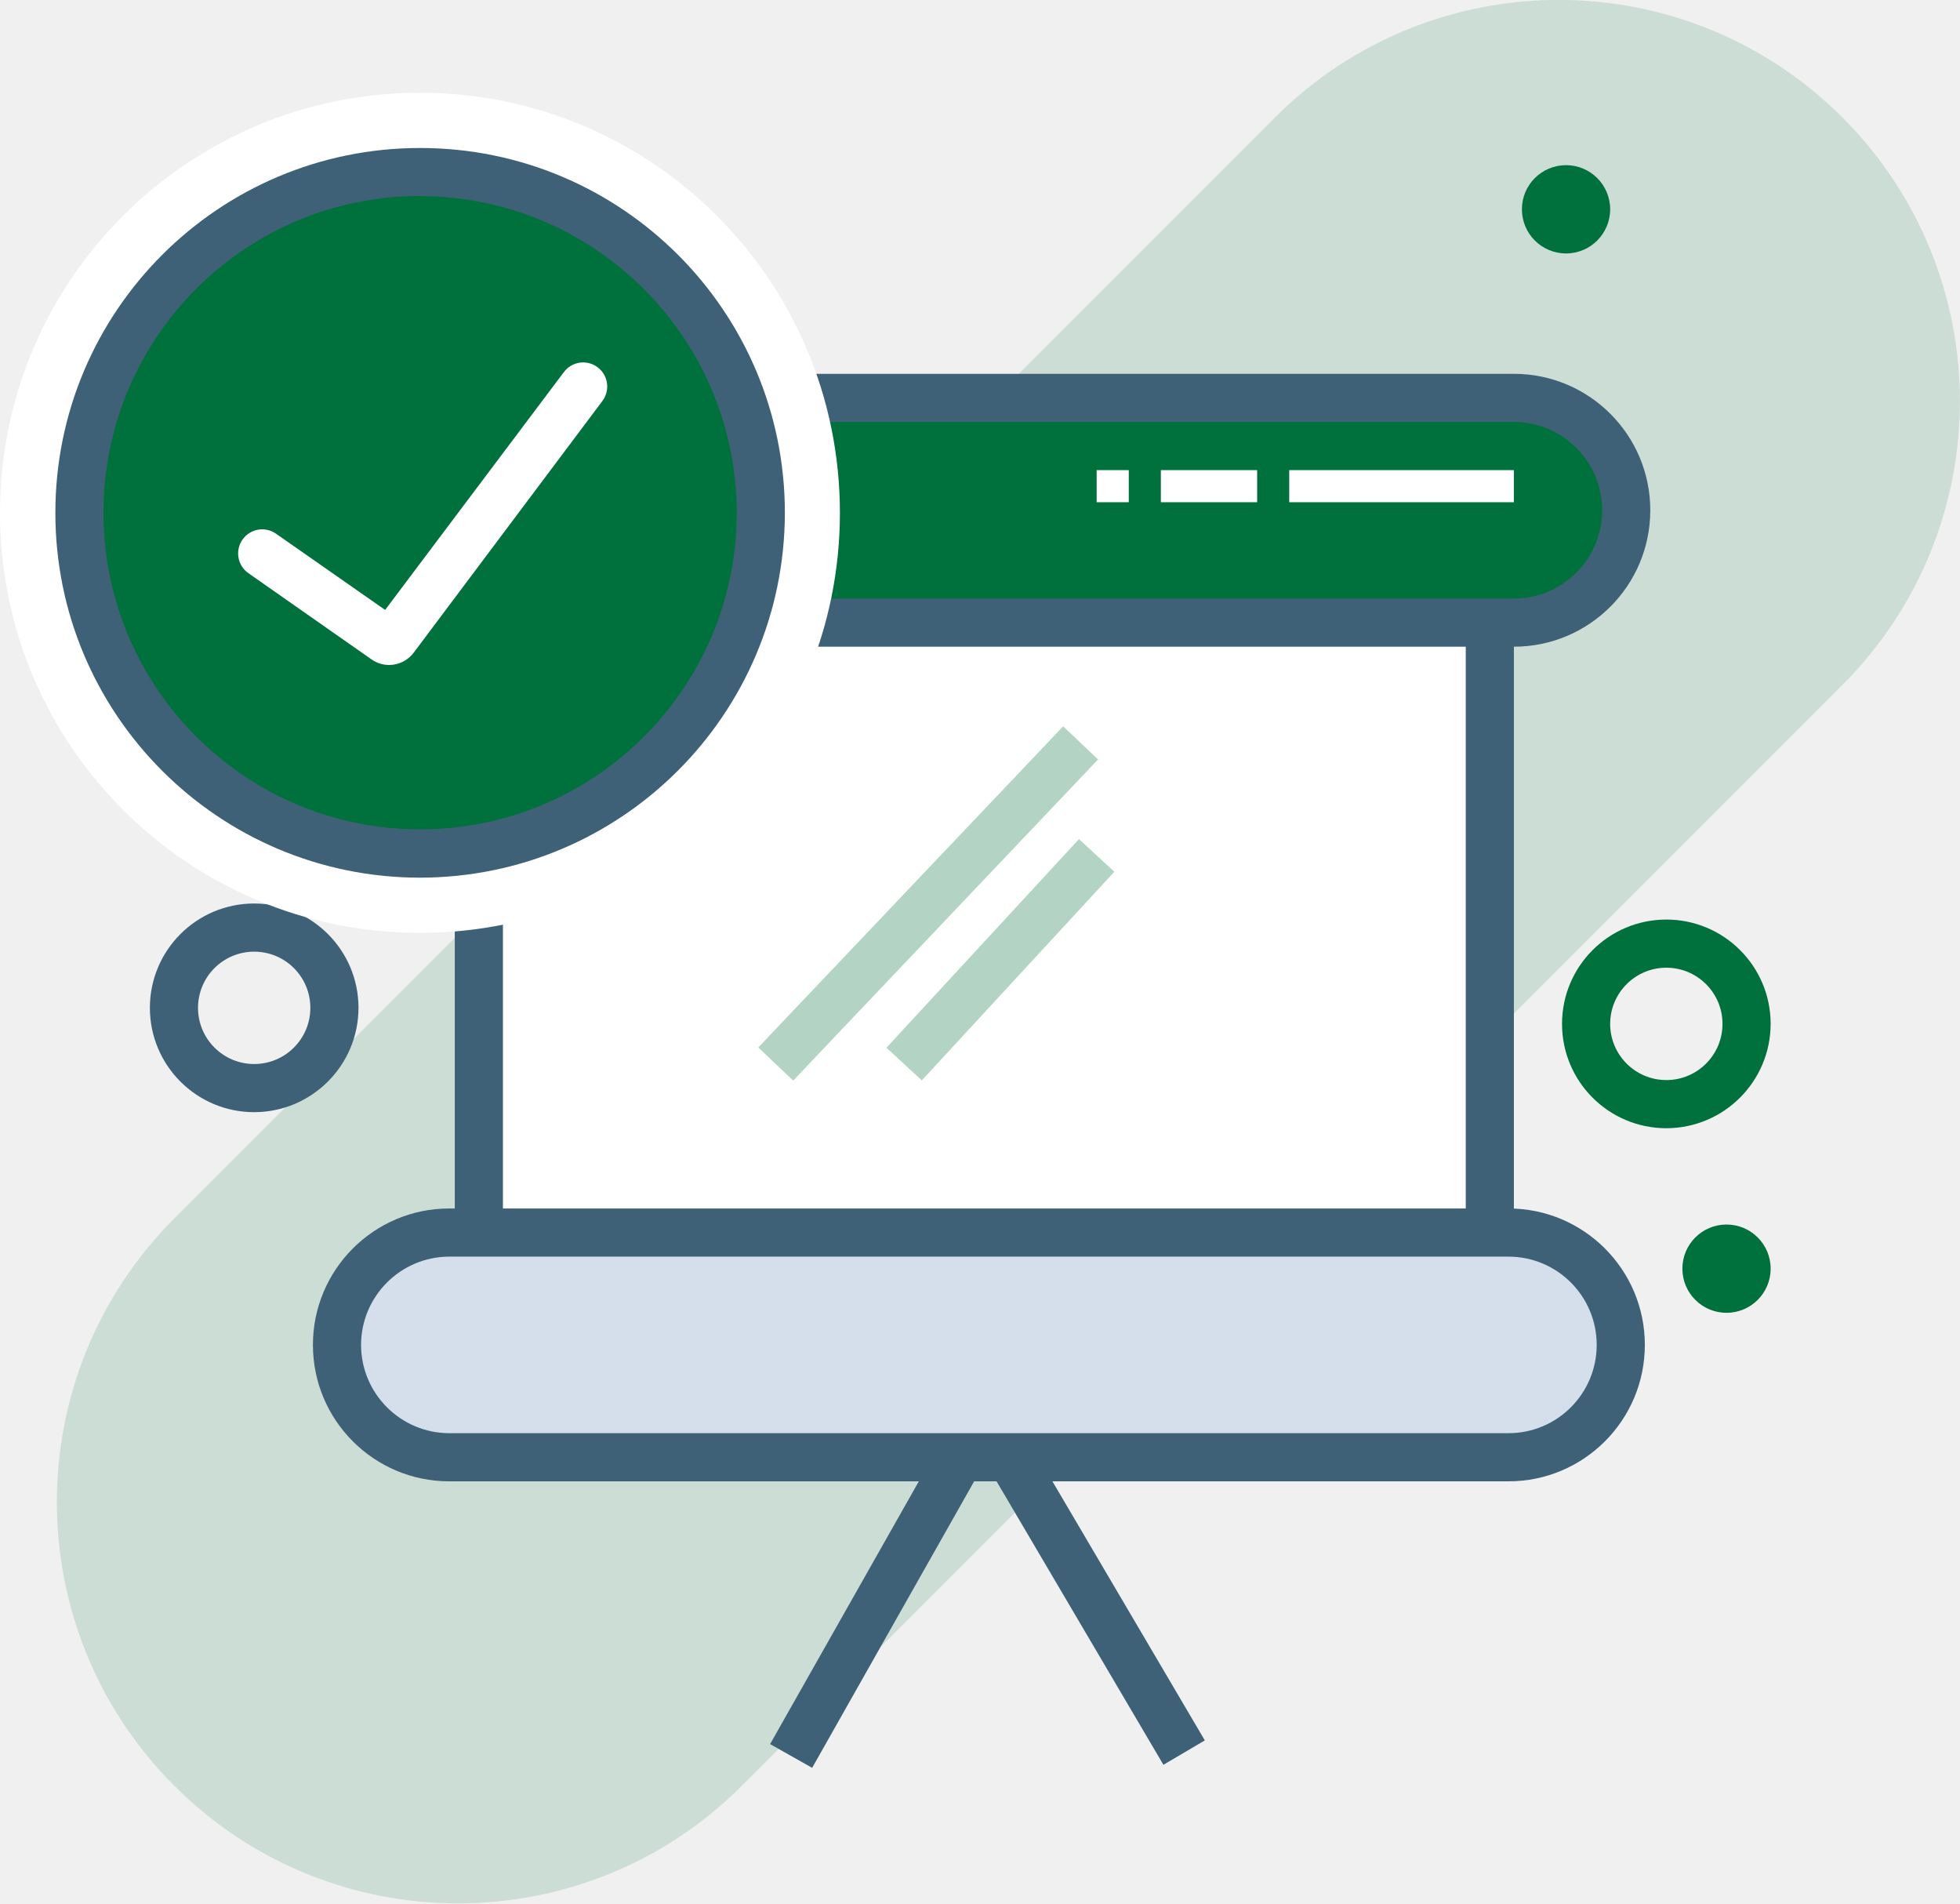
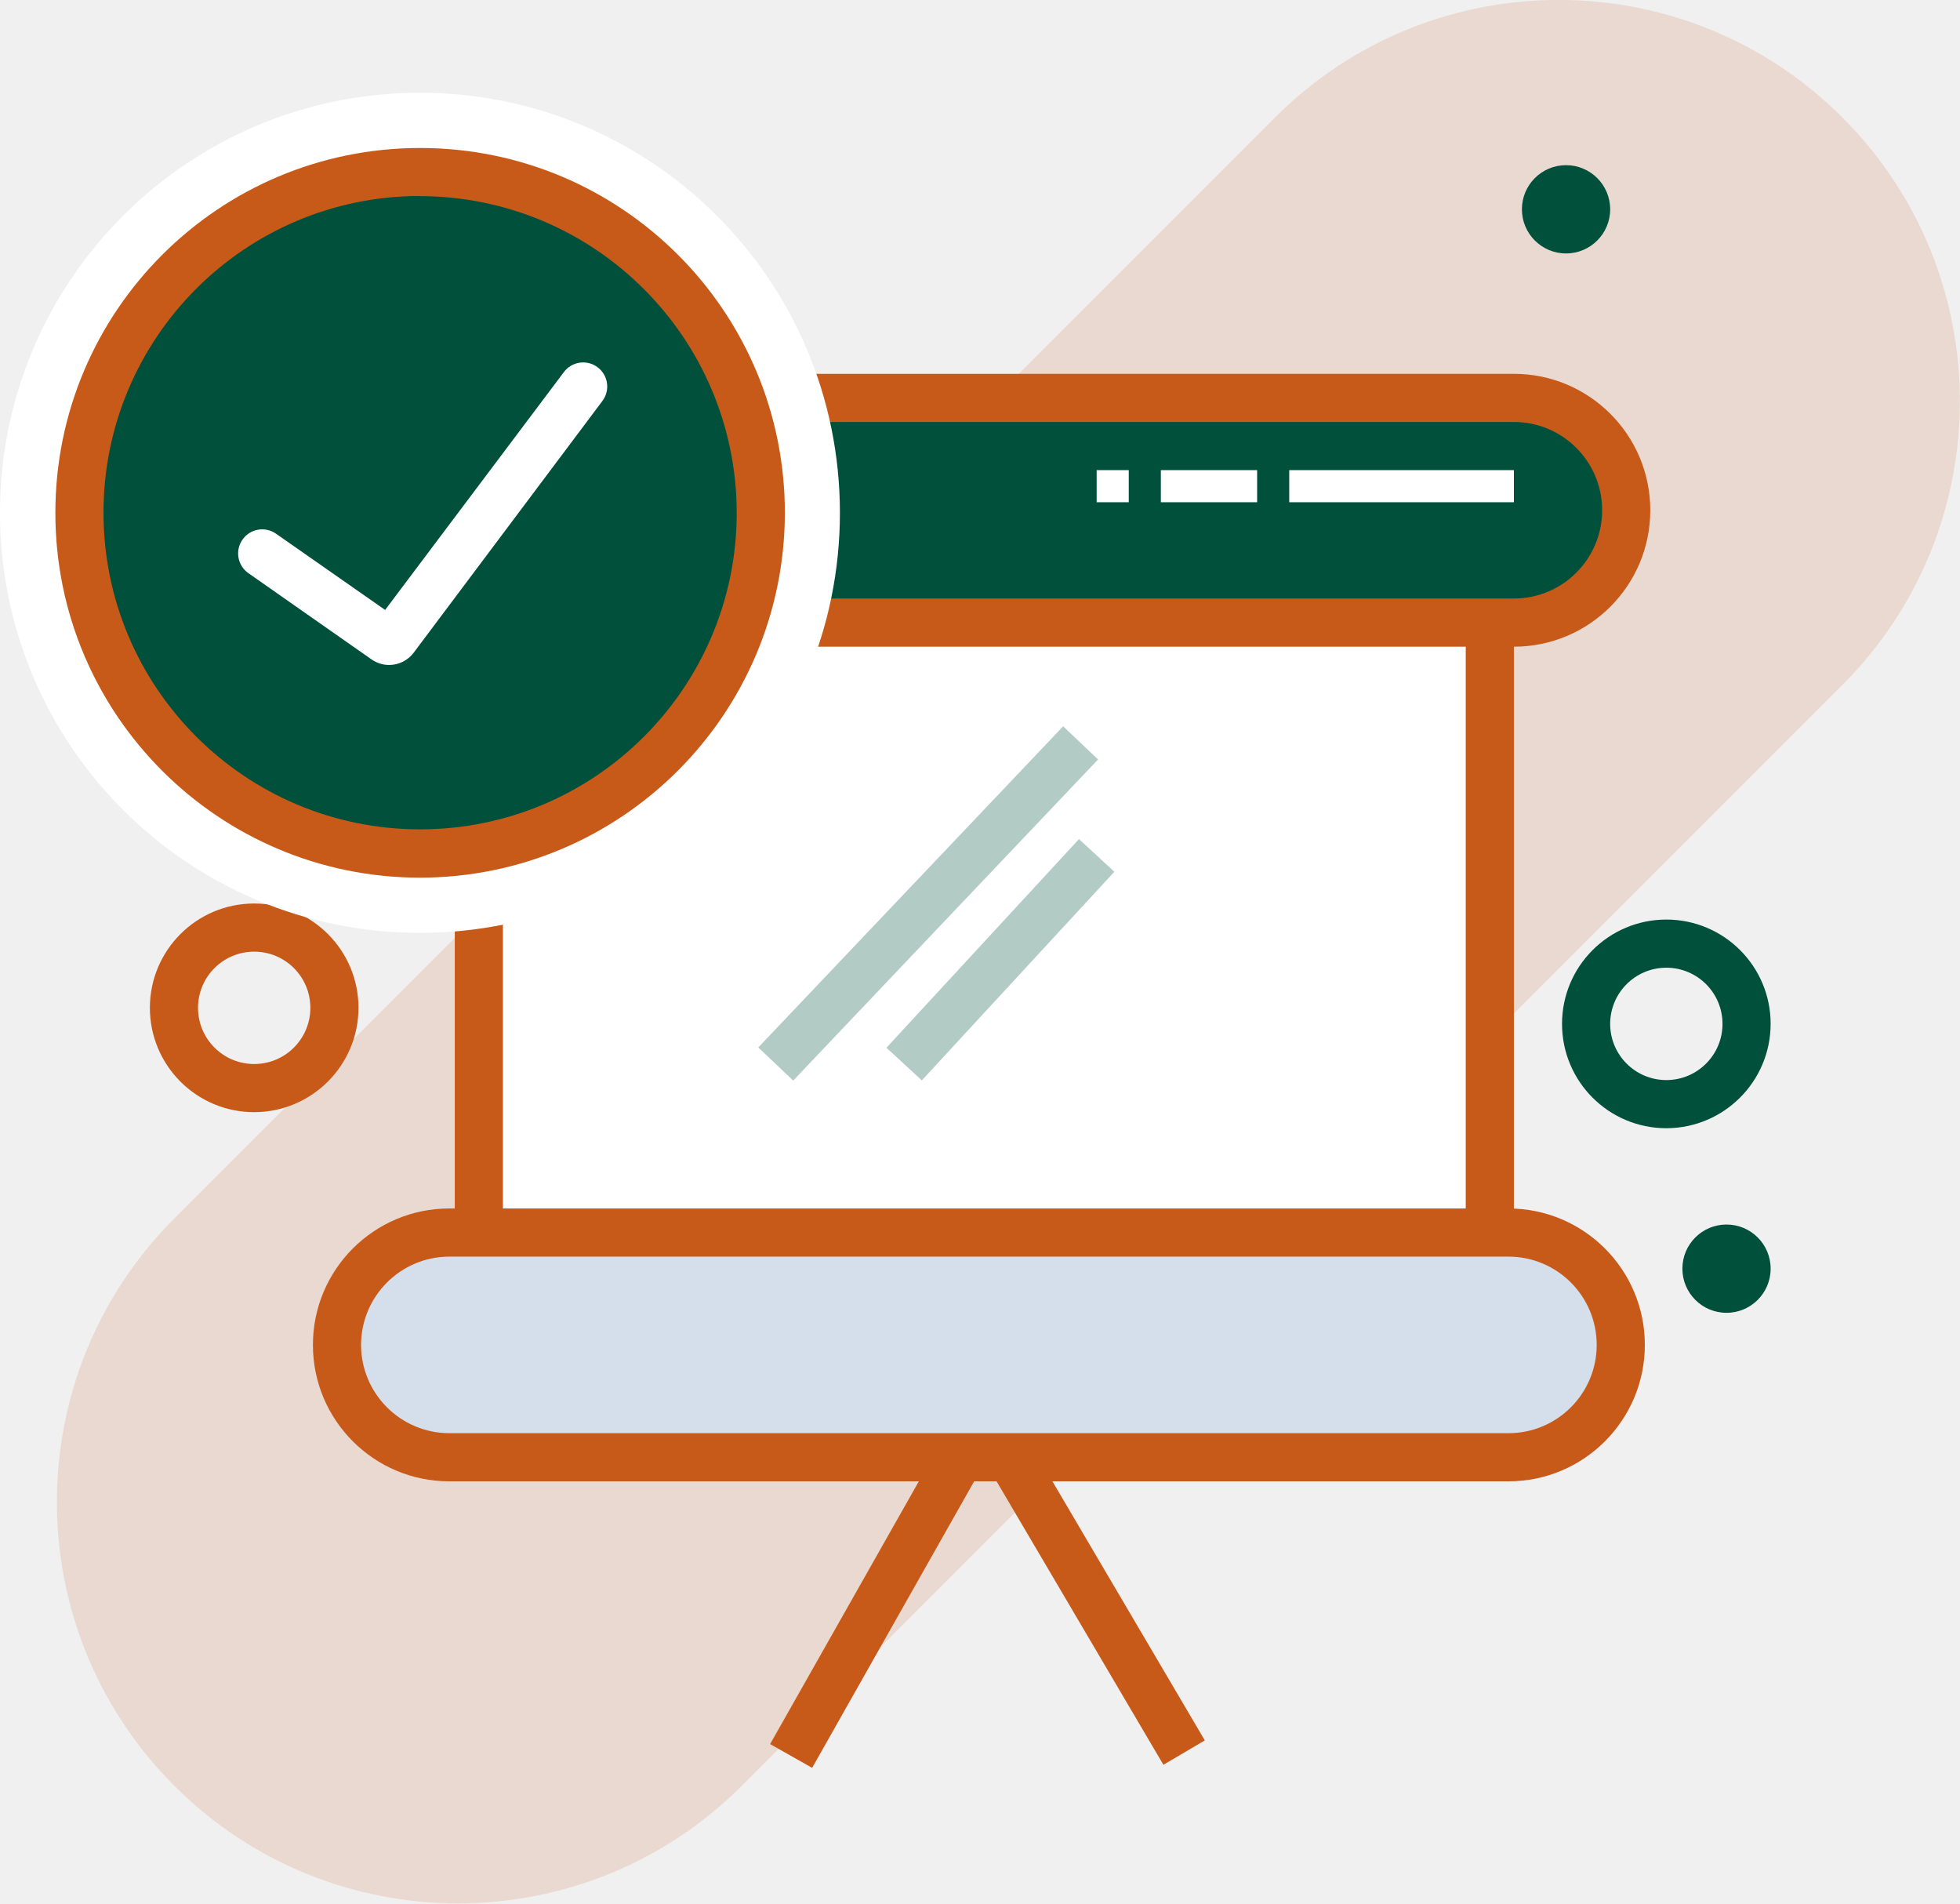
<svg xmlns="http://www.w3.org/2000/svg" viewBox="0 0 122.14 118.59">
  <defs>
-     <style>.cls-1{fill:#00703c;opacity:0.15;}.cls-2{fill:#fff;}.cls-3{fill:#3e6177;}.cls-4,.cls-6{fill:#00703c;}.cls-5{fill:#d5dfeb;}.cls-6{opacity:0.3;}</style>
+     <style>.cls-1{fill:#c85a19;opacity:0.15;}.cls-2{fill:#fff;}.cls-3{fill:#c85a19;}.cls-4,.cls-6{fill:#00503c;}.cls-5{fill:#d5dfeb;}.cls-6{opacity:0.3;}</style>
  </defs>
  <g id="Layer_2" data-name="Layer 2">
    <g id="Layer_1-2" data-name="Layer 1">
      <rect class="cls-1" x="-10.66" y="34.29" width="147" height="50" rx="25" ry="25" transform="translate(-23.52 61.8) rotate(-45)" />
      <polyline class="cls-2" points="30.84 77.8 30.84 38.8 93.84 39.3 93.84 76.3" />
      <polygon class="cls-3" points="50.61 110.14 47.99 108.66 61.34 85.08 75.08 108.43 72.5 109.95 61.39 91.08 50.61 110.14" />
      <rect class="cls-4" x="54.34" y="-8.71" width="14" height="80" rx="7" ry="7" transform="translate(92.64 -30.05) rotate(90)" />
      <path class="cls-4" d="M103.84,70.29a6.5,6.5,0,1,1,6.5-6.5A6.51,6.51,0,0,1,103.84,70.29Zm0-10a3.5,3.5,0,1,0,3.5,3.5A3.5,3.5,0,0,0,103.84,60.29Z" />
      <path class="cls-3" d="M15.84,69.29a6.5,6.5,0,1,1,6.5-6.5A6.51,6.51,0,0,1,15.84,69.29Zm0-10a3.5,3.5,0,1,0,3.5,3.5A3.5,3.5,0,0,0,15.84,59.29Z" />
      <circle class="cls-4" cx="107.59" cy="79.04" r="2.75" />
      <circle class="cls-4" cx="97.59" cy="13.04" r="2.75" />
      <circle class="cls-5" cx="21.59" cy="52.04" r="2.75" />
      <path class="cls-3" d="M94.34,40.29h-66a8.5,8.5,0,1,1,0-17h66a8.5,8.5,0,0,1,0,17Zm-66-14a5.51,5.51,0,0,0-5.5,5.5h0a5.51,5.51,0,0,0,5.5,5.5h66a5.5,5.5,0,0,0,0-11Z" />
      <rect class="cls-5" x="55.05" y="43.29" width="14" height="80" rx="7" ry="7" transform="translate(145.34 21.25) rotate(90)" />
      <path class="cls-3" d="M94,92.29H28a8.5,8.5,0,1,1,0-17H94a8.5,8.5,0,1,1,0,17Zm-66-14a5.51,5.51,0,0,0-5.5,5.5h0a5.51,5.51,0,0,0,5.5,5.5H94a5.5,5.5,0,0,0,0-11Z" />
      <rect class="cls-2" x="80.34" y="29.29" width="14" height="2" />
      <rect class="cls-2" x="72.34" y="29.29" width="6" height="2" />
      <rect class="cls-2" x="68.34" y="29.29" width="2" height="2" />
      <rect class="cls-3" x="28.34" y="38.79" width="3" height="39" />
      <rect class="cls-3" x="91.34" y="39.29" width="3" height="37" />
      <rect class="cls-6" x="44.05" y="54.79" width="27.59" height="3" transform="translate(-22.81 59.47) rotate(-46.48)" />
      <rect class="cls-6" x="53.5" y="58.29" width="17.69" height="3" transform="translate(-23.88 65.05) rotate(-47.29)" />
      <rect class="cls-2" x="26.87" y="33.88" width="2" height="12.69" />
      <rect class="cls-2" x="26.87" y="48.38" width="2" height="5.44" />
      <rect class="cls-2" x="26.87" y="55.63" width="2" height="1.81" />
      <circle class="cls-2" cx="26.17" cy="31.95" r="26.17" />
      <circle class="cls-4" cx="27.08" cy="31.95" r="21.23" />
      <path class="cls-3" d="M26.17,54.68A22.73,22.73,0,1,1,48.91,31.95,22.76,22.76,0,0,1,26.17,54.68Zm0-42.47A19.73,19.73,0,1,0,45.91,31.95,19.76,19.76,0,0,0,26.17,12.22Z" />
      <path class="cls-2" d="M24.25,41.43a1.92,1.92,0,0,1-1.1-.35l-7.67-5.37a1.5,1.5,0,0,1,1.72-2.46L24,38,35.14,23.18a1.5,1.5,0,1,1,2.4,1.8L25.79,40.65A1.92,1.92,0,0,1,24.25,41.43Z" />
    </g>
  </g>
</svg>
